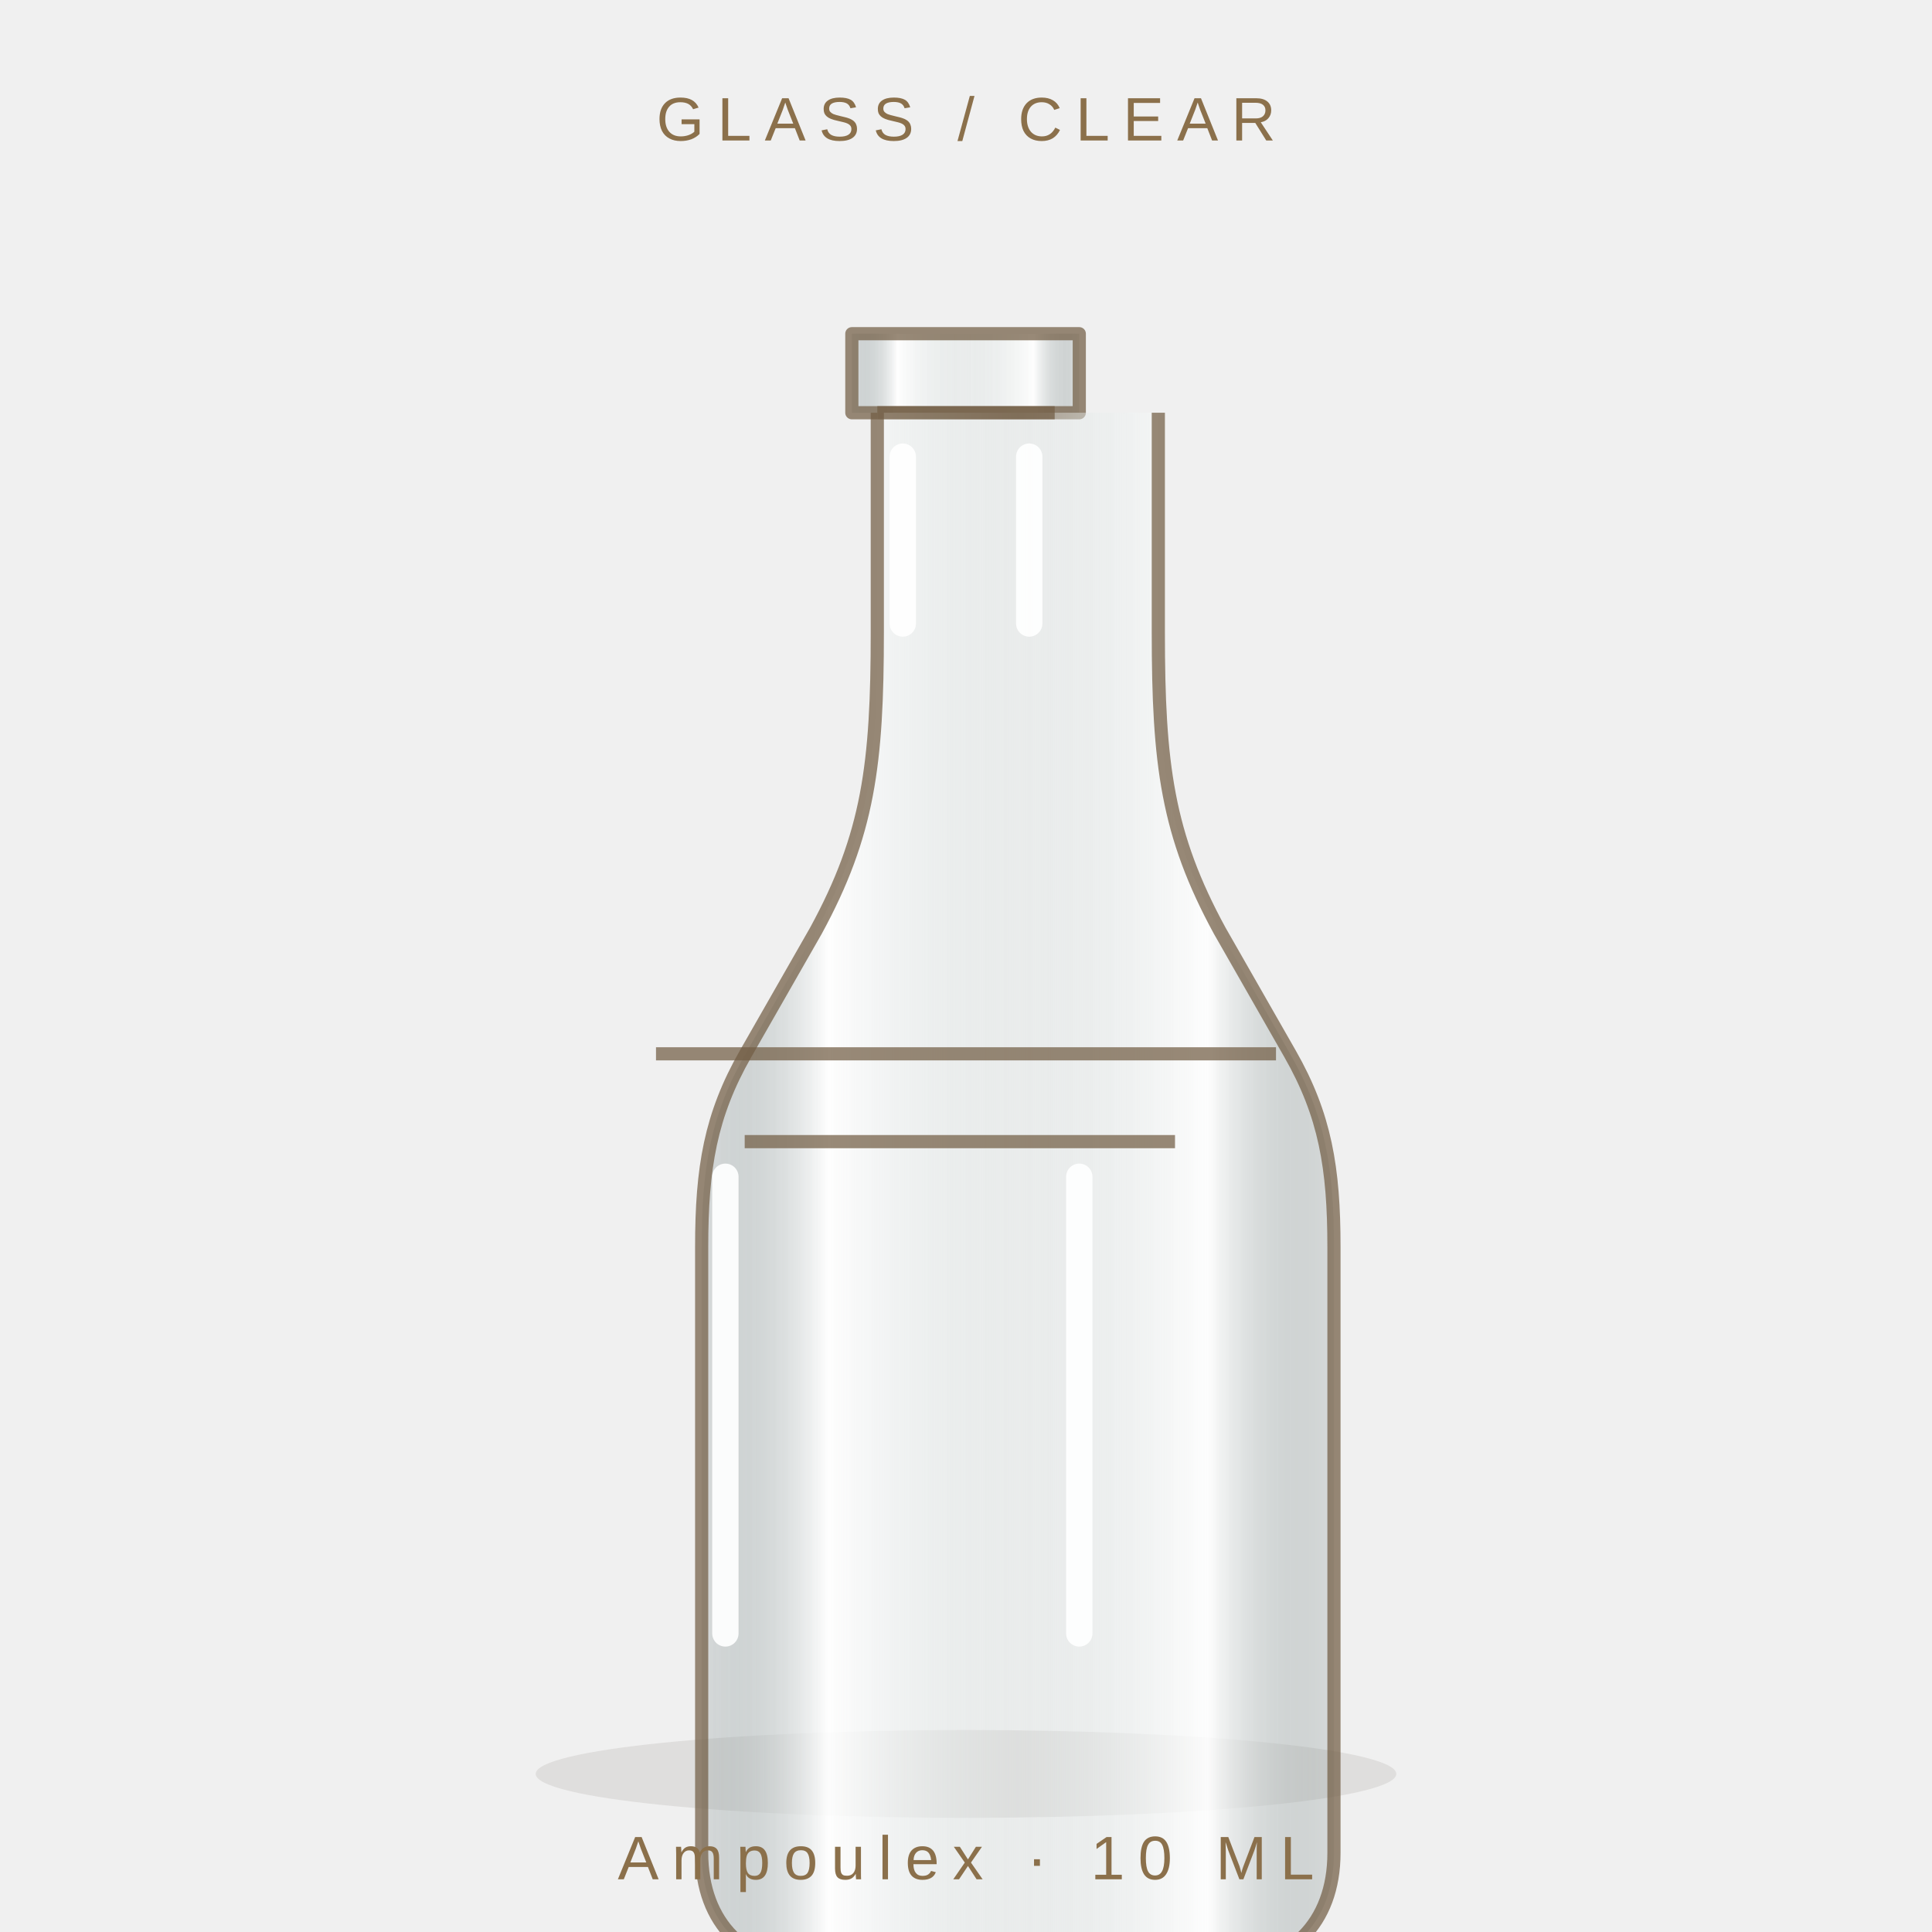
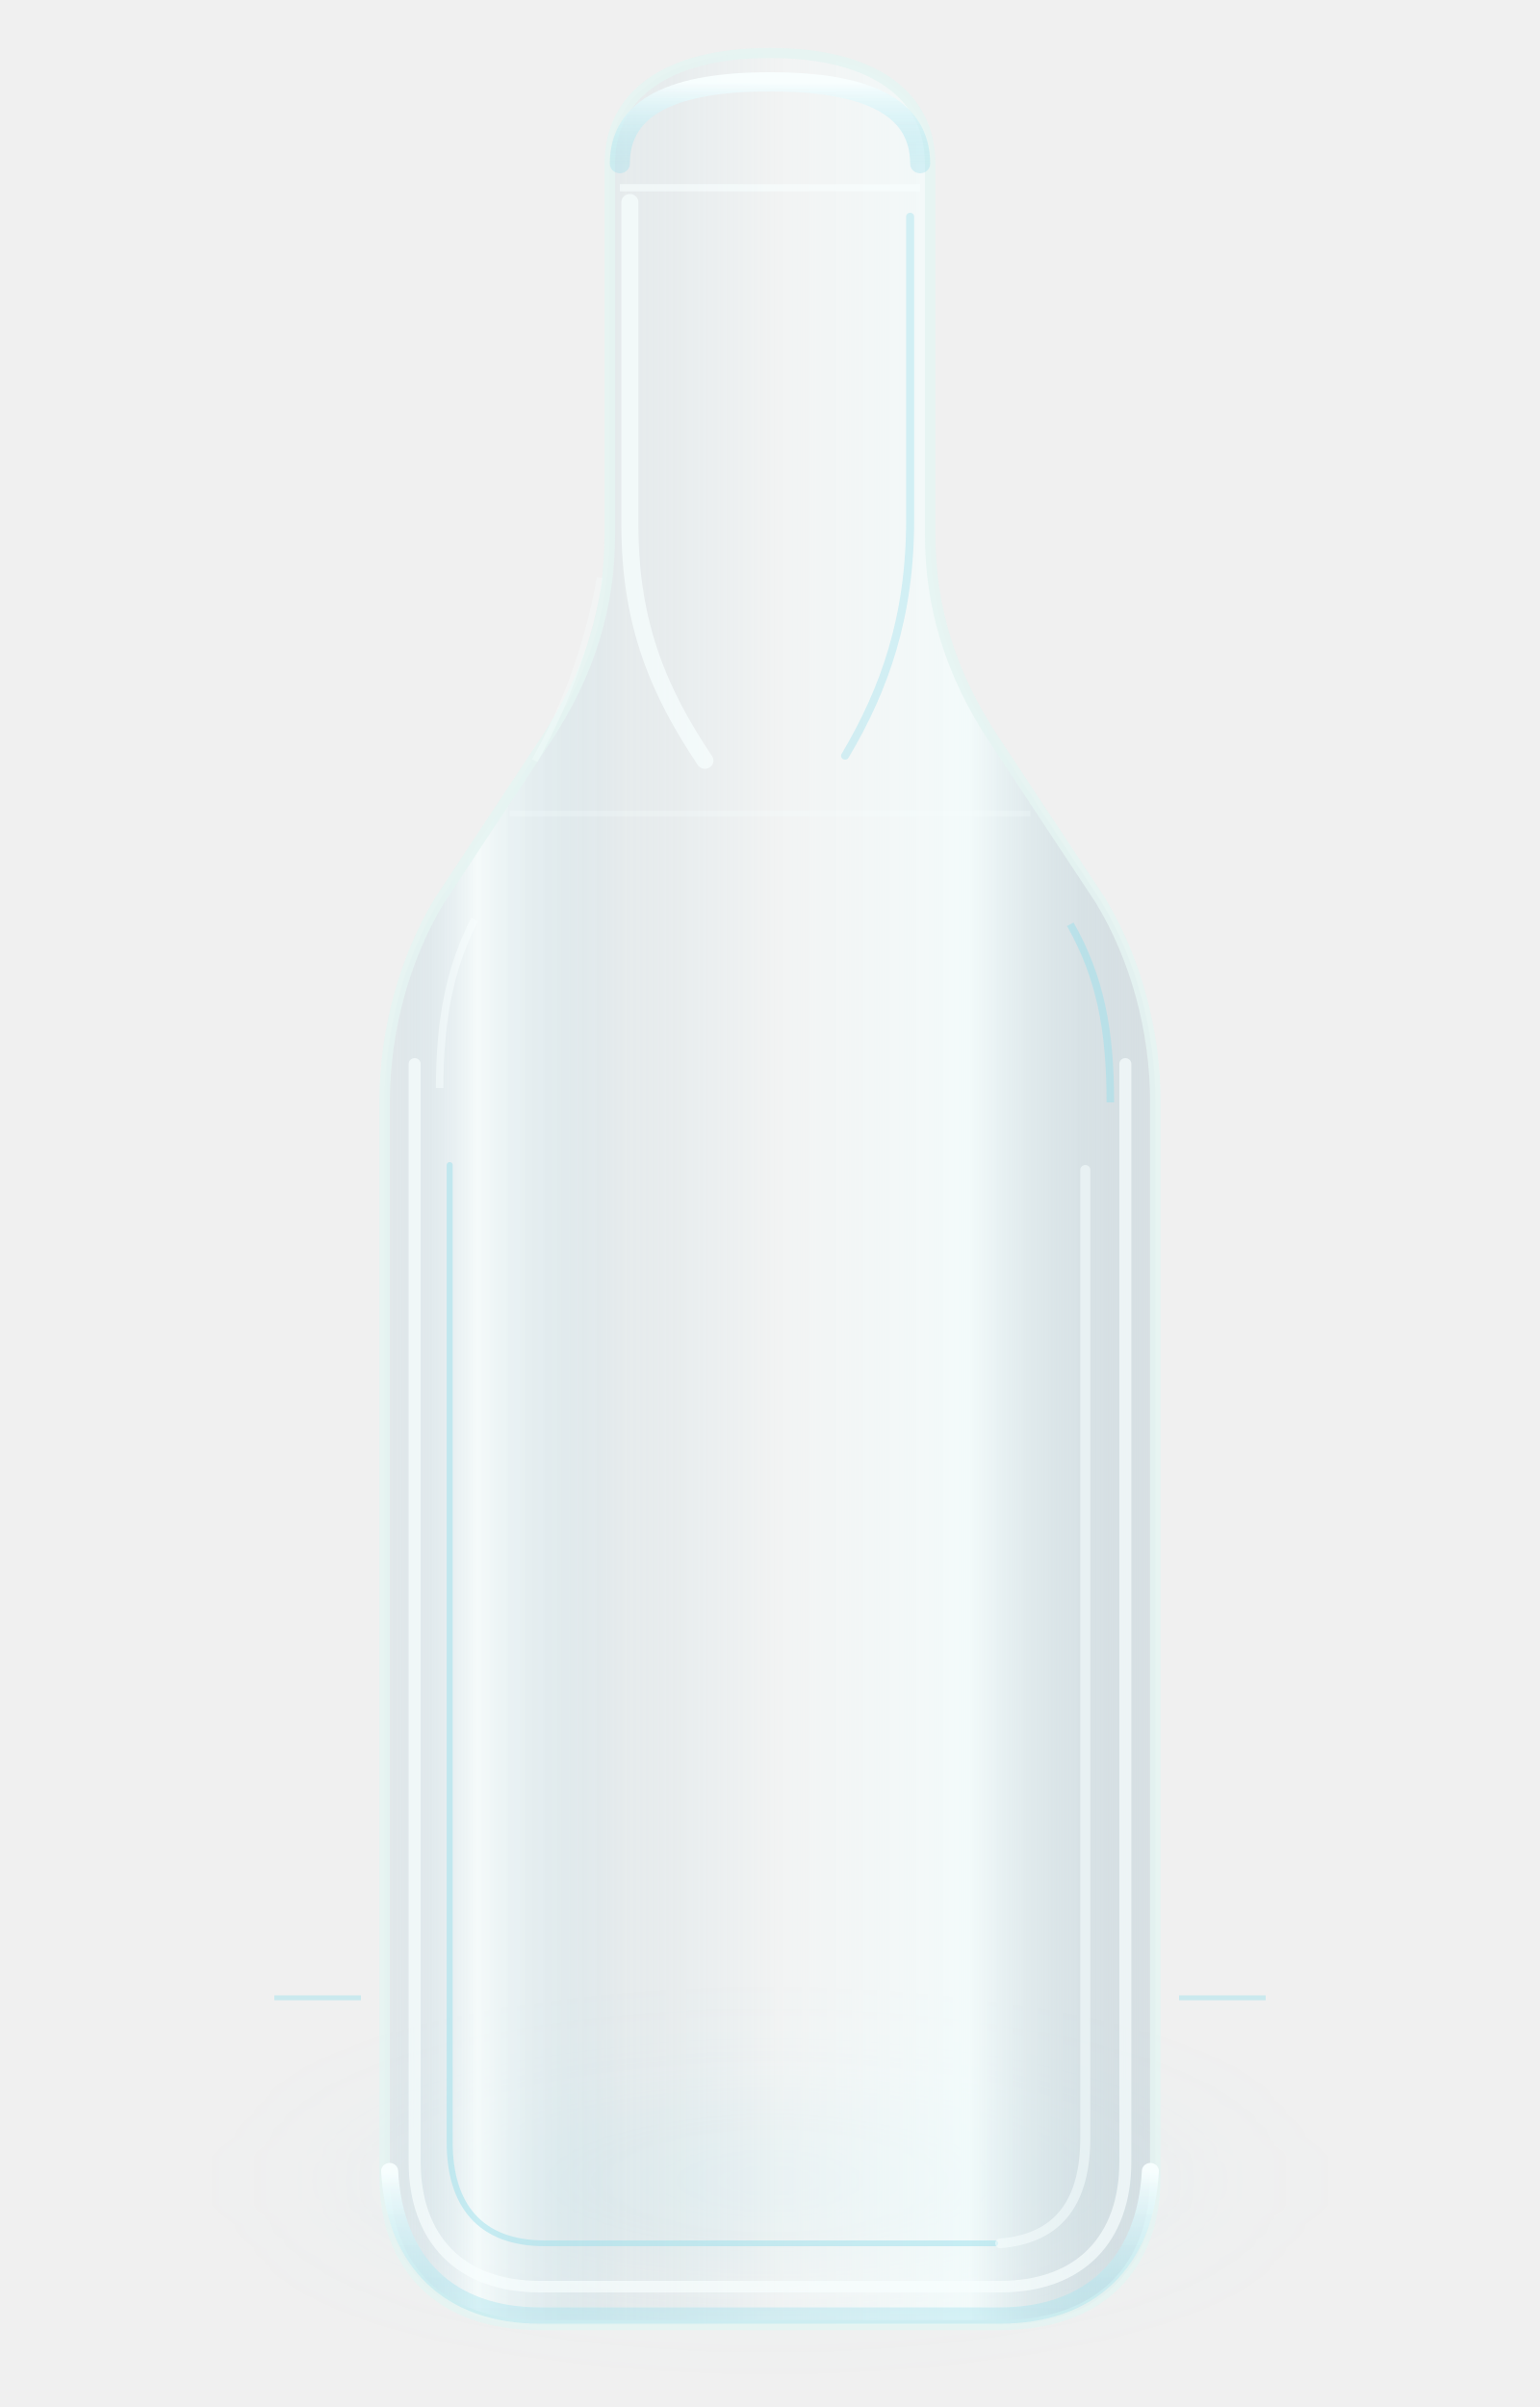
- <svg xmlns="http://www.w3.org/2000/svg" viewBox="0 0 220 220" role="img" aria-label="10 millilitre ampoule">
+ <svg xmlns="http://www.w3.org/2000/svg" viewBox="0 0 320 500" role="img" aria-label="10 millilitre clear glass ampoule illustration">
  <defs>
-     <linearGradient id="g" x1="0" x2="1">
-       <stop stop-color="#7c8b8c" stop-opacity=".22" />
-       <stop offset=".2" stop-color="#fff" stop-opacity=".92" />
-       <stop offset=".5" stop-color="#d8e0df" stop-opacity=".25" />
-       <stop offset=".8" stop-color="#fff" stop-opacity=".88" />
-       <stop offset="1" stop-color="#778685" stop-opacity=".2" />
+     <linearGradient id="glass" x1="0" y1="0" x2="1" y2="0">
+       <stop offset="0" stop-color="#a5c5d3" stop-opacity=".18" />
+       <stop offset=".12" stop-color="#f7ffff" stop-opacity=".68" />
+       <stop offset=".31" stop-color="#a4cbd7" stop-opacity=".13" />
+       <stop offset=".51" stop-color="#f7ffff" stop-opacity=".22" />
+       <stop offset=".76" stop-color="#f4ffff" stop-opacity=".7" />
+       <stop offset="1" stop-color="#8eafbd" stop-opacity=".24" />
    </linearGradient>
-     <linearGradient id="a" x1="0" x2="1">
-       <stop stop-color="#9a6429" stop-opacity=".45" />
-       <stop offset=".25" stop-color="#f1d69c" stop-opacity=".8" />
-       <stop offset=".52" stop-color="#b87729" stop-opacity=".3" />
-       <stop offset=".82" stop-color="#f5dfaa" stop-opacity=".76" />
-       <stop offset="1" stop-color="#8d5926" stop-opacity=".4" />
+     <linearGradient id="rim" x1="0" y1="0" x2="0" y2="1">
+       <stop stop-color="#f9ffff" stop-opacity=".92" />
+       <stop offset="1" stop-color="#9ce0ec" stop-opacity=".35" />
    </linearGradient>
+     <radialGradient id="aura">
+       <stop stop-color="#9ce0ec" stop-opacity=".18" />
+       <stop offset="1" stop-color="#9ce0ec" stop-opacity="0" />
+     </radialGradient>
+     <filter id="softGlow" x="-60%" y="-30%" width="220%" height="160%">
+       <feGaussianBlur stdDeviation="10" />
+     </filter>
  </defs>
-   <ellipse cx="110" cy="202" rx="49" ry="5" fill="#3c2c1e" opacity=".09" />
-   <g transform="translate(74 35)" stroke="#725d45" stroke-opacity=".72" stroke-width="1.5" stroke-linejoin="round">
-     <path d="M23.0 3h25.9v9h-25.9z" fill="url(#g)" />
-     <path d="M25.9 12v25c0 15-1 23-7 34l-8 14c-4 7-5 13-5 22v69c0 8 5 13 13 13h46c8 0 13-5 13-13V107c0-9-1-15-5-22l-8-14c-6-11-7-19-7-34V12" fill="url(#g)" />
-     <path d="M25.9 12h20.2m-45.4 73h70.6m-60.5 10h49.0" fill="none" />
-     <path d="M28.8 17v19m14.4-19v19m-34.6 63v52m40.3-52v52" stroke="#fff" stroke-opacity=".92" stroke-width="3" stroke-linecap="round" />
+   <ellipse cx="160" cy="453" rx="111" ry="27" fill="url(#aura)" filter="url(#softGlow)" />
+   <g transform="translate(160 11) scale(1.04 1.0) translate(-160 -11)">
+     <path d="M128 34 C128 20 139 11 160 11 C181 11 192 20 192 34 L192 111 C192 126 196 140 205 154 L226 187 C233 199 237 214 237 229 L237 452 C237 471 226 483 206 483 L114 483 C94 483 83 471 83 452 L83 229 C83 214 87 199 94 187 L115 154 C124 140 128 126 128 111 Z" fill="url(#glass)" stroke="#e6f5f2" stroke-opacity=".84" stroke-width="2.1" stroke-linejoin="round" />
+     <path d="M130 34 C130 22 141 17 160 17 C179 17 190 22 190 34" fill="none" stroke="url(#rim)" stroke-width="4" stroke-linecap="round" />
+     <path d="M130 39 H190" fill="none" stroke="#f9ffff" stroke-opacity=".58" stroke-width="1.5" />
+     <path d="M132 42 V109 C132 130 138 144 147 158" fill="none" stroke="#f9ffff" stroke-opacity=".68" stroke-width="3.4" stroke-linecap="round" />
+     <path d="M188 45 V108 C188 128 183 143 175 157" fill="none" stroke="#9ce0ec" stroke-opacity=".38" stroke-width="1.6" stroke-linecap="round" />
+     <path d="M113 158 C120 145 124 132 126 120" fill="none" stroke="#f9ffff" stroke-opacity=".3" stroke-width="1.2" />
+     <path d="M108 169 H212" fill="none" stroke="#f9ffff" stroke-opacity=".24" stroke-width="1.2" />
+     <path d="M89 221 V449 C89 465 98 475 114 475 H206 C222 475 231 465 231 449 V221" fill="none" stroke="#f9ffff" stroke-opacity=".65" stroke-width="2.4" stroke-linecap="round" />
+     <path d="M96 242 V445 C96 458 102 466 115 466 H205" fill="none" stroke="#9ce0ec" stroke-opacity=".5" stroke-width="1.2" stroke-linecap="round" />
+     <path d="M223 243 V444 C223 457 218 465 206 466" fill="none" stroke="#f9ffff" stroke-opacity=".52" stroke-width="2" stroke-linecap="round" />
+     <path d="M84 451 C85 470 96 481 114 481 H206 C224 481 235 470 236 451" fill="none" stroke="url(#rim)" stroke-width="3.4" stroke-linecap="round" />
+     <path d="M101 191 C96 201 94 212 94 226" fill="none" stroke="#f9ffff" stroke-opacity=".48" stroke-width="1.5" />
+     <path d="M220 192 C226 203 228 214 228 229" fill="none" stroke="#9ce0ec" stroke-opacity=".5" stroke-width="1.5" />
  </g>
-   <g fill="#8b704b" font-family="Arial,sans-serif" font-size="7" letter-spacing="1.5">
-     <text x="110" y="16" text-anchor="middle">GLASS / CLEAR</text>
-     <text x="110" y="214" text-anchor="middle">Ampoulex · 10 ML</text>
-   </g>
+   <path d="M57 415 H75 M245 415 H263" stroke="#9ce0ec" stroke-opacity=".45" stroke-width="1" />
</svg>
